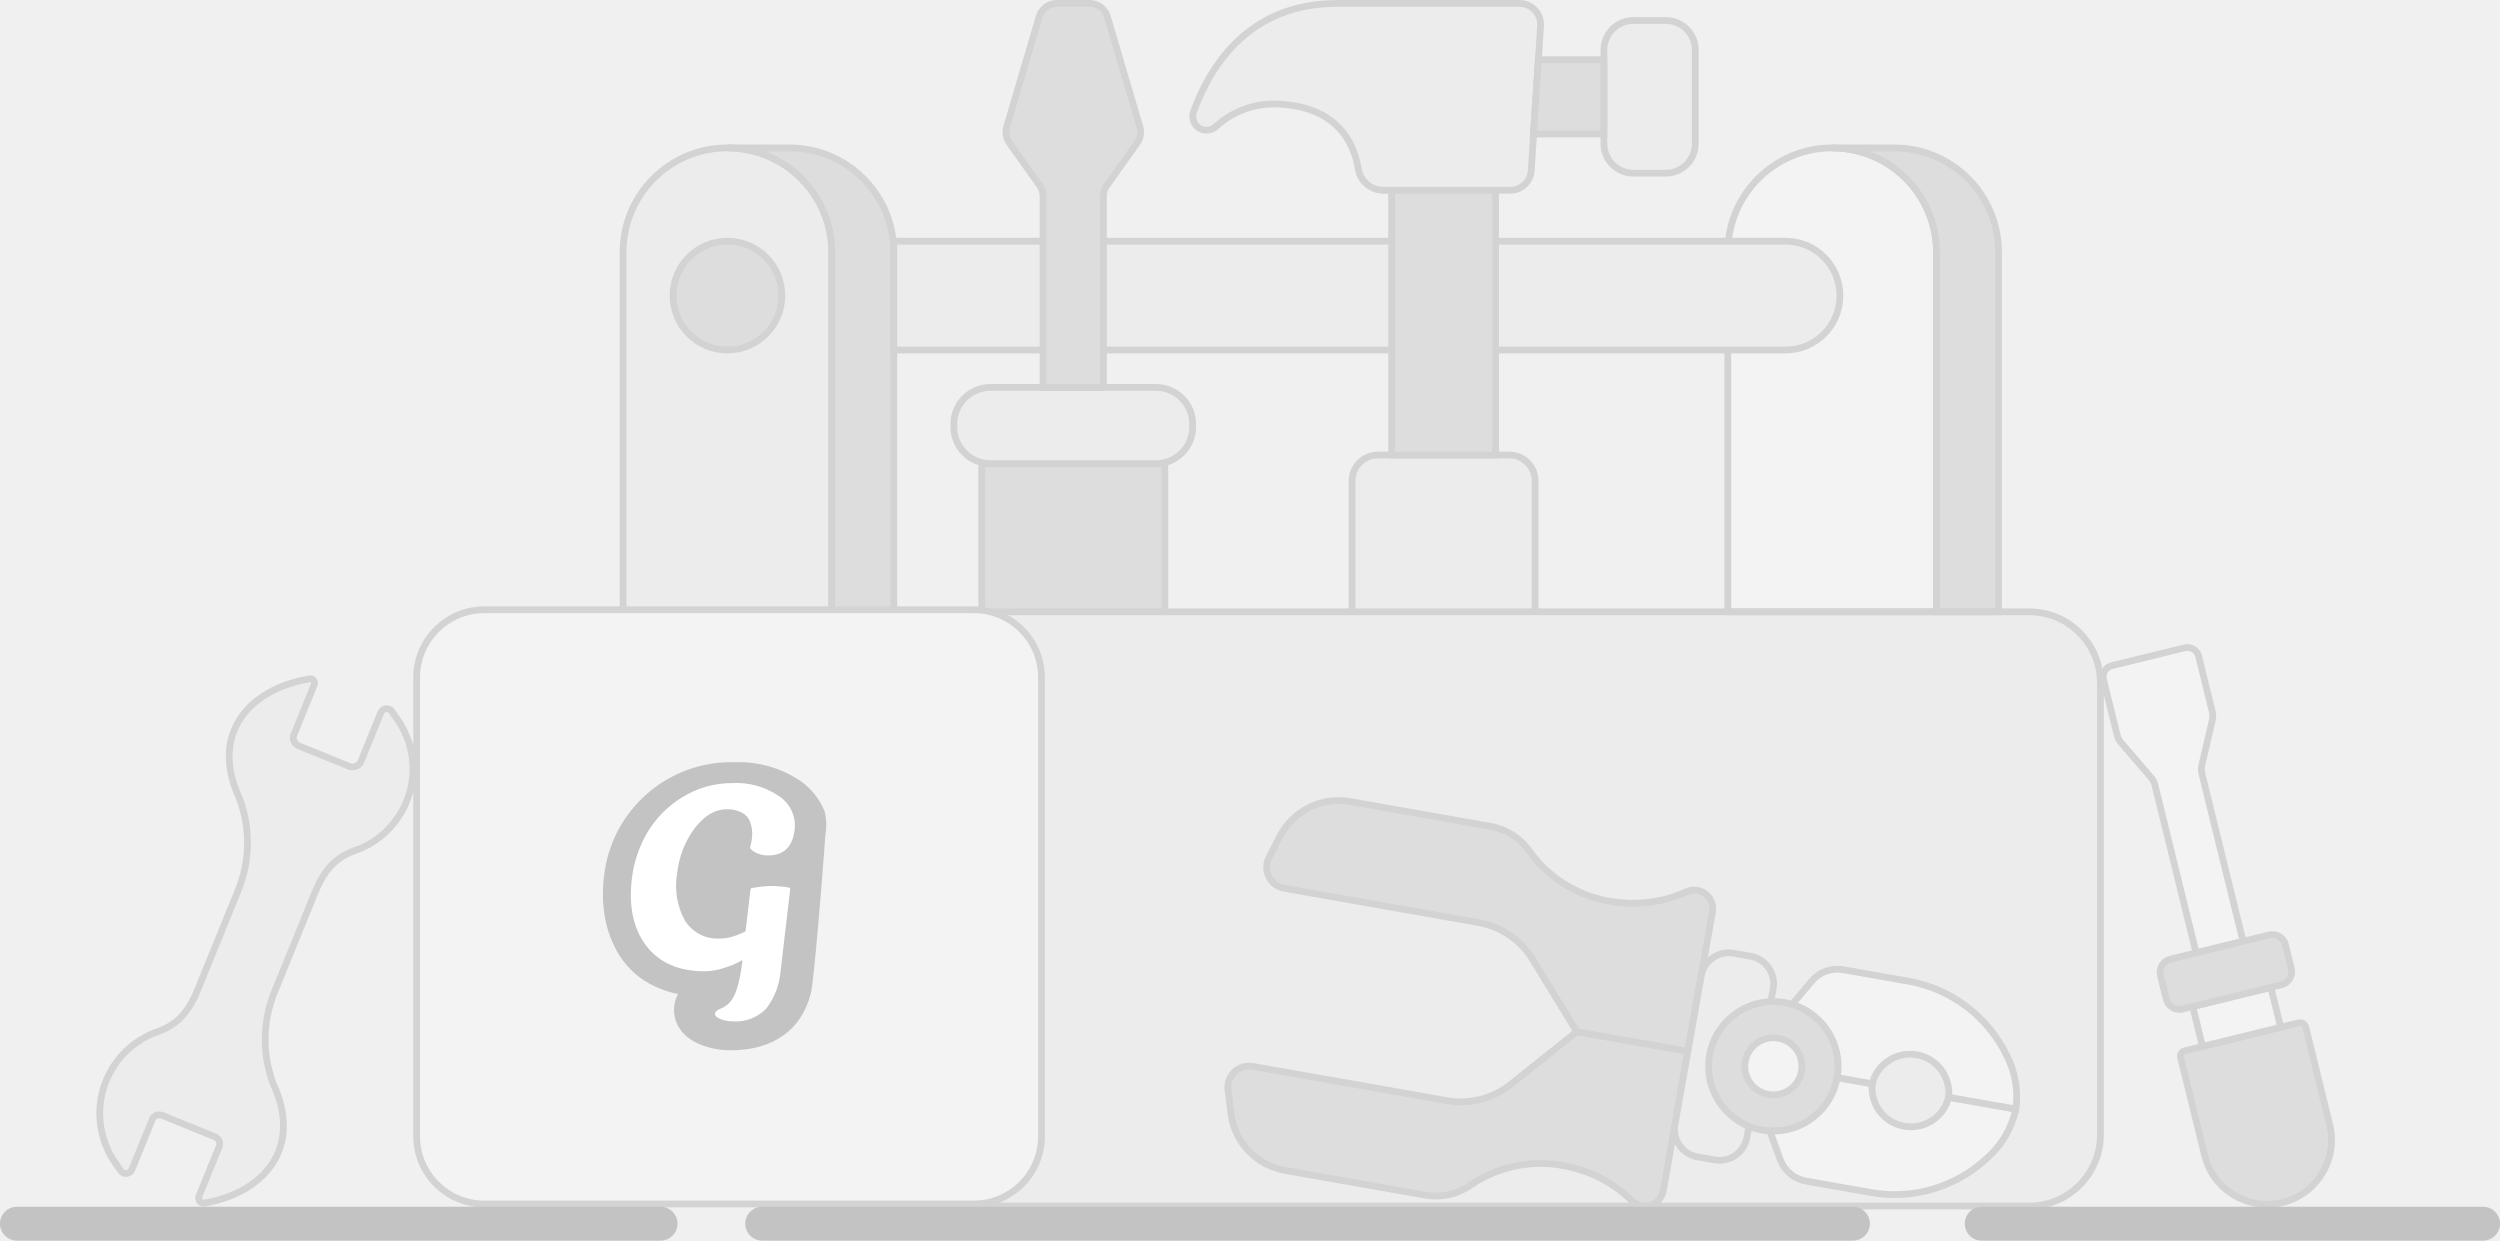
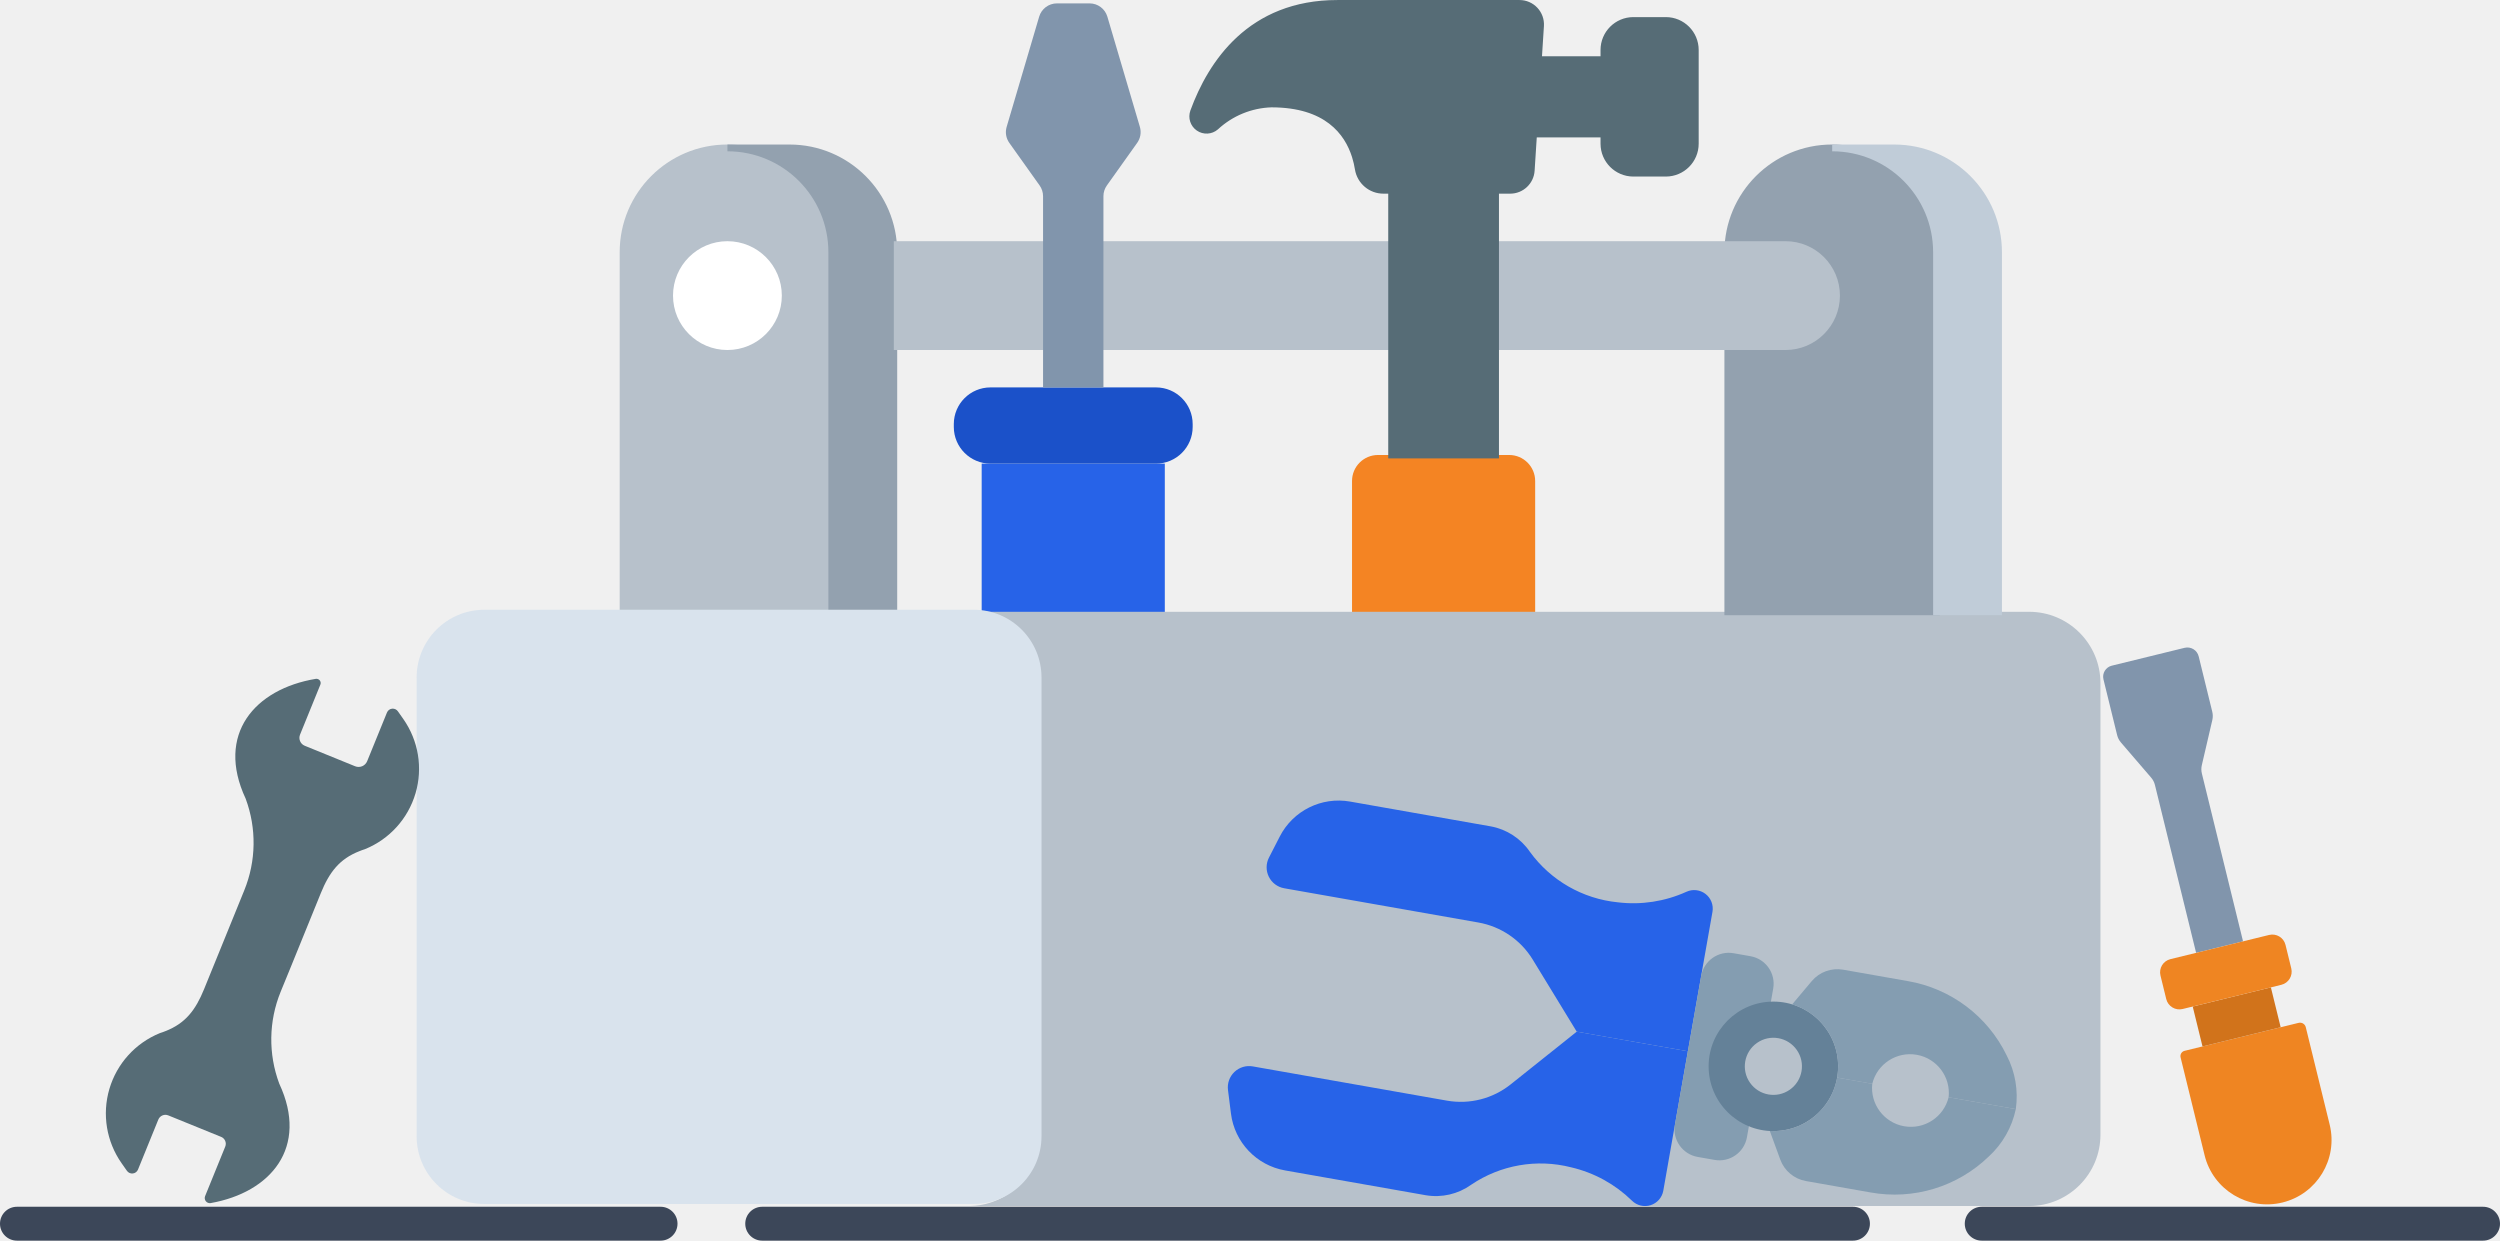
<svg xmlns="http://www.w3.org/2000/svg" width="369" height="183.119" viewBox="0 0 369 183.119">
  <defs>
-     <style>.a,.c{fill:#ececec;}.a,.b,.d,.f{stroke:#d3d3d3;stroke-miterlimit:10;}.b{fill:#ddd;}.d{fill:#f3f3f3;}.e{fill:#9696b2;}.f{fill:none;}.g{fill:#c3c3c3;}.h{fill:#fff;}</style>
+     <style>.a{fill:#f48423;}.b{fill:#2763e8;}.c,.d{fill:#b7c1cb;}.d{stroke:#b7c1cb;}.d,.e,.f,.j{stroke-miterlimit:10;}.e{fill:#93a1af;stroke:#93a1af;}.f{fill:#c0ccd8;stroke:#c0ccd8;}.g{fill:#fff;}.h{fill:#1b51c9;}.i{fill:#8195ac;}.j,.o{fill:#566c76;}.j{stroke:#566c76;}.k{fill:#9696b2;}.l{fill:#d9e3ed;}.m{fill:#849db1;}.n{fill:#648198;}.p{fill:#ef8522;}.q{fill:#d1731b;}.r{fill:#3c4759;}</style>
  </defs>
  <g transform="translate(-581.005 -940.917)">
    <path class="a" d="M13.515,0h0A13.515,13.515,0,0,1,27.031,13.515v33.86a3.841,3.841,0,0,1-3.841,3.841H3.841A3.841,3.841,0,0,1,0,47.375V13.515A13.515,13.515,0,0,1,13.515,0Z" transform="translate(807.595 1059.289) rotate(180)" />
    <path class="b" d="M0,0H27.031a0,0,0,0,1,0,0V36.426A13.515,13.515,0,0,1,13.515,49.941h0A13.515,13.515,0,0,1,0,36.426V0A0,0,0,0,1,0,0Z" transform="translate(725.9 1009.347)" />
    <path class="c" d="M1006.775,1239.971v66.644a10.534,10.534,0,0,1-10.534,10.533H839.7a10.533,10.533,0,0,0,10.533-10.533v-66.644a10.535,10.535,0,0,0-10.533-10.533H996.242A10.533,10.533,0,0,1,1006.775,1239.971Z" transform="translate(-115.743 -198.221)" />
-     <path class="a" d="M15.4,0h0a15.4,15.4,0,0,1,15.4,15.4V68.472a0,0,0,0,1,0,0H0a0,0,0,0,1,0,0V15.4A15.4,15.4,0,0,1,15.4,0Z" transform="translate(672.969 962.747)" />
-     <path class="b" d="M788.672,1099.393v53.068h-9.157v-53.068a15.4,15.4,0,0,0-15.4-15.4h9.157A15.4,15.4,0,0,1,788.672,1099.393Z" transform="translate(-75.74 -121.244)" />
-     <path class="d" d="M15.4,0h0a15.4,15.4,0,0,1,15.4,15.4V68.472a0,0,0,0,1,0,0H0a0,0,0,0,1,0,0V15.4A15.4,15.4,0,0,1,15.4,0Z" transform="translate(836.028 962.747)" />
-     <path class="b" d="M1135.042,1099.393v53.068h-9.157v-53.068a15.4,15.4,0,0,0-15.4-15.4h9.157A15.4,15.4,0,0,1,1135.042,1099.393Z" transform="translate(-259.051 -121.244)" />
-     <path class="a" d="M0,0H131.616a8.03,8.03,0,0,1,8.03,8.03v0a8.03,8.03,0,0,1-8.03,8.03H0a0,0,0,0,1,0,0V0A0,0,0,0,1,0,0Z" transform="translate(712.932 976.518)" />
-     <rect class="b" width="16.061" height="16.061" rx="8.03" transform="translate(680.342 976.518)" />
-     <rect class="a" width="35.256" height="11.249" rx="5.415" transform="translate(721.787 998.099)" />
-     <path class="b" d="M851.924,1059.271l4.474,6.285a2.732,2.732,0,0,1,.507,1.585v28.222h8.911v-28.222a2.733,2.733,0,0,1,.507-1.585l4.474-6.285a2.733,2.733,0,0,0,.4-2.358l-4.8-16.271a2.733,2.733,0,0,0-2.621-1.96h-4.824a2.733,2.733,0,0,0-2.621,1.96l-4.8,16.271A2.732,2.732,0,0,0,851.924,1059.271Z" transform="translate(-121.945 -97.265)" />
-     <rect class="b" width="15.342" height="39.07" transform="translate(801.751 1008.073) rotate(180)" />
-     <path class="a" d="M910.116,1054.668a2.044,2.044,0,0,0,3.255,2.242,12.7,12.7,0,0,1,8.234-3.384c8.192,0,11.258,4.141,12.381,7.7a13.329,13.329,0,0,1,.445,1.9,3.755,3.755,0,0,0,3.718,3.141h18.7a3.114,3.114,0,0,0,3.107-2.913L961.331,1042a3.114,3.114,0,0,0-3.107-3.314H931.353C918.539,1038.682,912.724,1047.518,910.116,1054.668Z" transform="translate(-152.941 -97.265)" />
-     <rect class="a" width="13.488" height="22.536" rx="4.352" transform="translate(831.231 966.477) rotate(180)" />
-     <path class="e" d="M1016.795,1067.3h10.418v-10.974h-9.675Z" transform="translate(-209.469 -106.603)" />
-     <path class="b" d="M1016.795,1067.3h10.418v-10.974h-9.675Z" transform="translate(-209.469 -106.603)" />
-     <path class="f" d="M1006.775,1239.971v66.644a10.534,10.534,0,0,1-10.534,10.533H839.7a10.533,10.533,0,0,0,10.533-10.533v-66.644a10.535,10.535,0,0,0-10.533-10.533H996.242A10.533,10.533,0,0,1,1006.775,1239.971Z" transform="translate(-115.743 -198.221)" />
-     <rect class="d" width="92.232" height="87.71" rx="10" transform="translate(642.5 1030.916)" />
+     <path class="d" d="M15.4,0h0a15.4,15.4,0,0,1,15.4,15.4V68.472a0,0,0,0,1,0,0H0a0,0,0,0,1,0,0V15.4A15.4,15.4,0,0,1,15.4,0Z" transform="translate(672.969 962.747)" />
+     <path class="e" d="M788.672,1099.393v53.068h-9.157v-53.068a15.4,15.4,0,0,0-15.4-15.4h9.157A15.4,15.4,0,0,1,788.672,1099.393Z" transform="translate(-75.74 -121.244)" />
+     <path class="e" d="M15.4,0h0a15.4,15.4,0,0,1,15.4,15.4V68.472a0,0,0,0,1,0,0H0a0,0,0,0,1,0,0V15.4A15.4,15.4,0,0,1,15.4,0Z" transform="translate(836.028 962.747)" />
+     <path class="f" d="M1135.042,1099.393v53.068h-9.157v-53.068a15.4,15.4,0,0,0-15.4-15.4h9.157A15.4,15.4,0,0,1,1135.042,1099.393Z" transform="translate(-259.051 -121.244)" />
+     <path class="c" d="M0,0H131.616a8.03,8.03,0,0,1,8.03,8.03v0a8.03,8.03,0,0,1-8.03,8.03H0a0,0,0,0,1,0,0V0A0,0,0,0,1,0,0Z" transform="translate(712.932 976.518)" />
+     <rect class="g" width="16.061" height="16.061" rx="8.03" transform="translate(680.342 976.518)" />
+     <rect class="h" width="35.256" height="11.249" rx="5.415" transform="translate(721.787 998.099)" />
+     <path class="i" d="M851.924,1059.271l4.474,6.285a2.732,2.732,0,0,1,.507,1.585v28.222h8.911v-28.222a2.733,2.733,0,0,1,.507-1.585l4.474-6.285a2.733,2.733,0,0,0,.4-2.358l-4.8-16.271a2.733,2.733,0,0,0-2.621-1.96h-4.824a2.733,2.733,0,0,0-2.621,1.96l-4.8,16.271A2.732,2.732,0,0,0,851.924,1059.271Z" transform="translate(-121.945 -97.265)" />
+     <rect class="j" width="15.342" height="39.07" transform="translate(801.751 1008.073) rotate(180)" />
+     <path class="j" d="M910.116,1054.668a2.044,2.044,0,0,0,3.255,2.242,12.7,12.7,0,0,1,8.234-3.384c8.192,0,11.258,4.141,12.381,7.7a13.329,13.329,0,0,1,.445,1.9,3.755,3.755,0,0,0,3.718,3.141h18.7a3.114,3.114,0,0,0,3.107-2.913L961.331,1042a3.114,3.114,0,0,0-3.107-3.314H931.353C918.539,1038.682,912.724,1047.518,910.116,1054.668Z" transform="translate(-152.941 -97.265)" />
+     <rect class="j" width="13.488" height="22.536" rx="4.352" transform="translate(831.231 966.477) rotate(180)" />
+     <path class="k" d="M1016.795,1067.3h10.418v-10.974h-9.675Z" transform="translate(-209.469 -106.603)" />
+     <path class="j" d="M1016.795,1067.3h10.418v-10.974h-9.675Z" transform="translate(-209.469 -106.603)" />
+     <rect class="l" width="92.232" height="87.71" rx="10" transform="translate(642.5 1030.916)" />
    <path class="b" d="M988.9,1363.976l-16.4-2.892-9.75,7.78a11.788,11.788,0,0,1-9.4,2.4l-28.665-5.054a3.139,3.139,0,0,0-3.66,3.485l.44,3.484a9.754,9.754,0,0,0,7.983,8.384l20.771,3.662a8.948,8.948,0,0,0,6.708-1.554,18.271,18.271,0,0,1,14.741-2.567,19,19,0,0,1,8.984,4.926,2.739,2.739,0,0,0,4.624-1.472Z" transform="translate(-158.769 -267.892)" />
    <path class="b" d="M995.336,1325.627l-16.4-2.892-6.5-10.646a11.792,11.792,0,0,0-8.015-5.466l-28.665-5.055a3.14,3.14,0,0,1-2.247-4.527l1.6-3.123a9.755,9.755,0,0,1,10.369-5.147l20.771,3.662a8.949,8.949,0,0,1,5.772,3.754A18.272,18.272,0,0,0,985,1303.642a19,19,0,0,0,10.127-1.556,2.739,2.739,0,0,1,3.842,2.964Z" transform="translate(-165.204 -229.543)" />
-     <rect class="a" width="30.523" height="10.79" rx="4.125" transform="matrix(0.174, -0.985, 0.985, 0.174, 827.509, 1110.96)" />
-     <circle class="b" cx="9.557" cy="9.557" r="9.557" transform="translate(833.197 1088.752)" />
-     <circle class="d" cx="4.216" cy="4.216" r="4.216" transform="matrix(0.819, -0.574, 0.574, 0.819, 836.883, 1097.274)" />
-     <path class="d" d="M1110.767,1382.662a5.737,5.737,0,0,1-4.706-6.267l-5.184-.914a9.558,9.558,0,0,1-9.934,7.884l1.539,4.211a4.947,4.947,0,0,0,3.788,3.175l9.521,1.679a19.969,19.969,0,0,0,17.484-5.32,13.122,13.122,0,0,0,3.973-6.979l-9.915-1.749A5.736,5.736,0,0,1,1110.767,1382.662Z" transform="translate(-248.711 -275.511)" />
-     <path class="d" d="M1116.333,1354.127a5.737,5.737,0,0,0-6.566,4.28l-5.184-.914a9.559,9.559,0,0,0-6.638-10.806l2.886-3.431a4.947,4.947,0,0,1,4.646-1.688l9.522,1.679a19.969,19.969,0,0,1,14.61,10.979,13.124,13.124,0,0,1,1.346,7.917l-9.915-1.748A5.736,5.736,0,0,0,1116.333,1354.127Z" transform="translate(-252.416 -257.523)" />
-     <path class="a" d="M440.244,1186.539l-1.228,3.172a18.633,18.633,0,0,0,.025,13.541c4.564,9.351-.984,16.084-9.817,17.806a.754.754,0,0,1-.839-1.014l2.848-7.361a1.1,1.1,0,0,0-.628-1.421l-7.858-3.04a1.128,1.128,0,0,0-1.458.645l-2.872,7.425a.937.937,0,0,1-1.631.214l-.8-1.1a12.794,12.794,0,0,1,5.325-19.306c.267-.114.536-.213.816-.309l-.816.309a8.718,8.718,0,0,0,.816-.309c2.91-1.19,4.38-3.161,5.593-6.3l.135-.35-.135.35.135-.35,2.061-5.326-1.021,2.646,4.5-11.631a18.64,18.64,0,0,0-.025-13.542c-4.6-9.433,1.081-16.2,10.047-17.85a.624.624,0,0,1,.694.839l-2.875,7.431a1.26,1.26,0,0,0,.721,1.63l7.487,2.9a1.363,1.363,0,0,0,1.763-.78l2.8-7.227a.924.924,0,0,1,1.608-.211l.816,1.12a12.794,12.794,0,0,1-5.326,19.305c-.267.114-.535.214-.815.31l.815-.31c-.285.094-.553.194-.815.31-2.91,1.19-4.381,3.161-5.594,6.3l-.135.35.135-.35-.135.35-5.333,13.784" transform="matrix(1, 0.017, -0.017, 1, 202.732, -109.861)" />
+     <rect class="m" width="30.523" height="10.79" rx="4.125" transform="matrix(0.174, -0.985, 0.985, 0.174, 827.509, 1110.96)" />
+     <circle class="n" cx="9.557" cy="9.557" r="9.557" transform="translate(833.197 1088.752)" />
+     <circle class="c" cx="4.216" cy="4.216" r="4.216" transform="matrix(0.819, -0.574, 0.574, 0.819, 836.883, 1097.274)" />
+     <path class="m" d="M1110.767,1382.662a5.737,5.737,0,0,1-4.706-6.267l-5.184-.914a9.558,9.558,0,0,1-9.934,7.884l1.539,4.211a4.947,4.947,0,0,0,3.788,3.175l9.521,1.679a19.969,19.969,0,0,0,17.484-5.32,13.122,13.122,0,0,0,3.973-6.979l-9.915-1.749A5.736,5.736,0,0,1,1110.767,1382.662Z" transform="translate(-248.711 -275.511)" />
+     <path class="m" d="M1116.333,1354.127a5.737,5.737,0,0,0-6.566,4.28l-5.184-.914a9.559,9.559,0,0,0-6.638-10.806l2.886-3.431a4.947,4.947,0,0,1,4.646-1.688l9.522,1.679a19.969,19.969,0,0,1,14.61,10.979,13.124,13.124,0,0,1,1.346,7.917l-9.915-1.748A5.736,5.736,0,0,0,1116.333,1354.127Z" transform="translate(-252.416 -257.523)" />
+     <path class="o" d="M440.244,1186.539l-1.228,3.172a18.633,18.633,0,0,0,.025,13.541c4.564,9.351-.984,16.084-9.817,17.806a.754.754,0,0,1-.839-1.014l2.848-7.361a1.1,1.1,0,0,0-.628-1.421l-7.858-3.04a1.128,1.128,0,0,0-1.458.645l-2.872,7.425a.937.937,0,0,1-1.631.214l-.8-1.1a12.794,12.794,0,0,1,5.325-19.306c.267-.114.536-.213.816-.309l-.816.309a8.718,8.718,0,0,0,.816-.309c2.91-1.19,4.38-3.161,5.593-6.3l.135-.35-.135.35.135-.35,2.061-5.326-1.021,2.646,4.5-11.631a18.64,18.64,0,0,0-.025-13.542c-4.6-9.433,1.081-16.2,10.047-17.85a.624.624,0,0,1,.694.839l-2.875,7.431a1.26,1.26,0,0,0,.721,1.63l7.487,2.9a1.363,1.363,0,0,0,1.763-.78l2.8-7.227a.924.924,0,0,1,1.608-.211l.816,1.12a12.794,12.794,0,0,1-5.326,19.305c-.267.114-.535.214-.815.31l.815-.31c-.285.094-.553.194-.815.31-2.91,1.19-4.381,3.161-5.594,6.3l-.135.35.135-.35-.135.35-5.333,13.784" transform="matrix(1, 0.017, -0.017, 1, 203.634, -109.861)" />
    <g transform="translate(461.702 -325.679)">
-       <path class="b" d="M473.1,1526.18h0a9.5,9.5,0,0,1-11.494-6.966l-3.545-14.45a.8.8,0,0,1,.588-.97l16.834-4.129a.872.872,0,0,1,1.055.639l3.528,14.382A9.5,9.5,0,0,1,473.1,1526.18Z" transform="translate(-16.903 -82.096)" />
-       <rect class="d" width="11.88" height="6.063" transform="translate(442.947 1415.161) rotate(-13.782)" />
-       <path class="d" d="M443.828,1363.473l2.006,8.179a2.626,2.626,0,0,1,.008,1.221l-1.551,6.666a2.632,2.632,0,0,0,.007,1.221l6.078,24.777-6.926,1.7-6.078-24.777a2.625,2.625,0,0,0-.559-1.086l-4.462-5.19a2.629,2.629,0,0,1-.559-1.087l-2.017-8.223a1.673,1.673,0,0,1,1.227-2.024l10.746-2.636A1.719,1.719,0,0,1,443.828,1363.473Z" transform="translate(0)" />
-       <rect class="b" width="19.007" height="7.578" rx="2" transform="matrix(0.971, -0.238, 0.238, 0.971, 437.713, 1408.642)" />
+       <path class="p" d="M473.1,1526.18h0a9.5,9.5,0,0,1-11.494-6.966l-3.545-14.45a.8.8,0,0,1,.588-.97l16.834-4.129a.872.872,0,0,1,1.055.639l3.528,14.382A9.5,9.5,0,0,1,473.1,1526.18Z" transform="translate(-16.903 -82.096)" />
+       <rect class="q" width="11.88" height="6.063" transform="translate(442.947 1415.161) rotate(-13.782)" />
+       <path class="i" d="M443.828,1363.473l2.006,8.179a2.626,2.626,0,0,1,.008,1.221l-1.551,6.666a2.632,2.632,0,0,0,.007,1.221l6.078,24.777-6.926,1.7-6.078-24.777a2.625,2.625,0,0,0-.559-1.086l-4.462-5.19a2.629,2.629,0,0,1-.559-1.087l-2.017-8.223a1.673,1.673,0,0,1,1.227-2.024l10.746-2.636A1.719,1.719,0,0,1,443.828,1363.473Z" transform="translate(0)" />
+       <rect class="p" width="19.007" height="7.578" rx="2" transform="matrix(0.971, -0.238, 0.238, 0.971, 437.713, 1408.642)" />
    </g>
-     <g transform="translate(593.917 -59.814)">
-       <path class="g" d="M108.841,1120.6a9.958,9.958,0,0,0-3.6-4.588,16.164,16.164,0,0,0-9.572-2.776,18.884,18.884,0,0,0-19.425,16.842,20.426,20.426,0,0,0,.146,6.152,15.89,15.89,0,0,0,2.179,5.605,12.194,12.194,0,0,0,5.22,4.508,14.8,14.8,0,0,0,3.374,1.107,4.878,4.878,0,0,0-.59,2.343c0,1.09.4,3.778,4.069,5.187a12.022,12.022,0,0,0,4.318.775c6.274,0,10.48-3.055,11.815-8.439.409-1.384,1.631-16.161,2.14-23.318A8.68,8.68,0,0,0,108.841,1120.6Z" transform="translate(0 0)" />
-       <path class="h" d="M131.427,1143.614q-.492,3.671-3.9,3.671a3.972,3.972,0,0,1-1.931-.473q-.871-.474-.681-.928a6.4,6.4,0,0,0,.265-1.8,5.163,5.163,0,0,0-.3-1.741,2.546,2.546,0,0,0-1.193-1.363,4.556,4.556,0,0,0-2.29-.511q-2.5,0-4.637,2.706a13.579,13.579,0,0,0-2.669,6.832,10.563,10.563,0,0,0,1.137,6.852,5.643,5.643,0,0,0,5.223,2.687,6.089,6.089,0,0,0,1.647-.227,8.461,8.461,0,0,0,1.4-.511c.392-.189.624-.3.7-.322q.037-.378.322-2.705t.4-3.427c.05-.176.138-.264.265-.264a18.428,18.428,0,0,1,2.838-.3,17.838,17.838,0,0,1,2.574.227.234.234,0,0,1,.189.265q0,.113-.246,2.119t-.587,4.978q-.341,2.972-.568,4.865a10.483,10.483,0,0,1-2.1,5.6,6.184,6.184,0,0,1-4.978,1.93,4.742,4.742,0,0,1-1.816-.341q-.833-.341-.8-.8,0-.416.908-.776a3.405,3.405,0,0,0,1.514-1.192q1.1-1.44,1.628-5.867l-.076-.038a11.893,11.893,0,0,1-2.65,1.135,9.656,9.656,0,0,1-2.8.492q-5.791,0-8.668-3.766t-2.121-9.974a17.485,17.485,0,0,1,2.272-6.737,15.188,15.188,0,0,1,5.11-5.186,13.9,13.9,0,0,1,7.457-2.12,11.113,11.113,0,0,1,6.87,1.93A5.178,5.178,0,0,1,131.427,1143.614Z" transform="translate(-27.067 -20.29)" />
-     </g>
-     <rect class="g" width="166" height="5" rx="2.5" transform="translate(691.005 1119.035)" />
-     <rect class="g" width="100" height="5" rx="2.5" transform="translate(581.005 1119.035)" />
-     <rect class="g" width="79" height="5" rx="2.5" transform="translate(871.005 1119.035)" />
+     <rect class="r" width="166" height="5" rx="2.5" transform="translate(691.005 1119.035)" />
+     <rect class="r" width="100" height="5" rx="2.5" transform="translate(581.005 1119.035)" />
+     <rect class="r" width="79" height="5" rx="2.5" transform="translate(871.005 1119.035)" />
  </g>
</svg>
